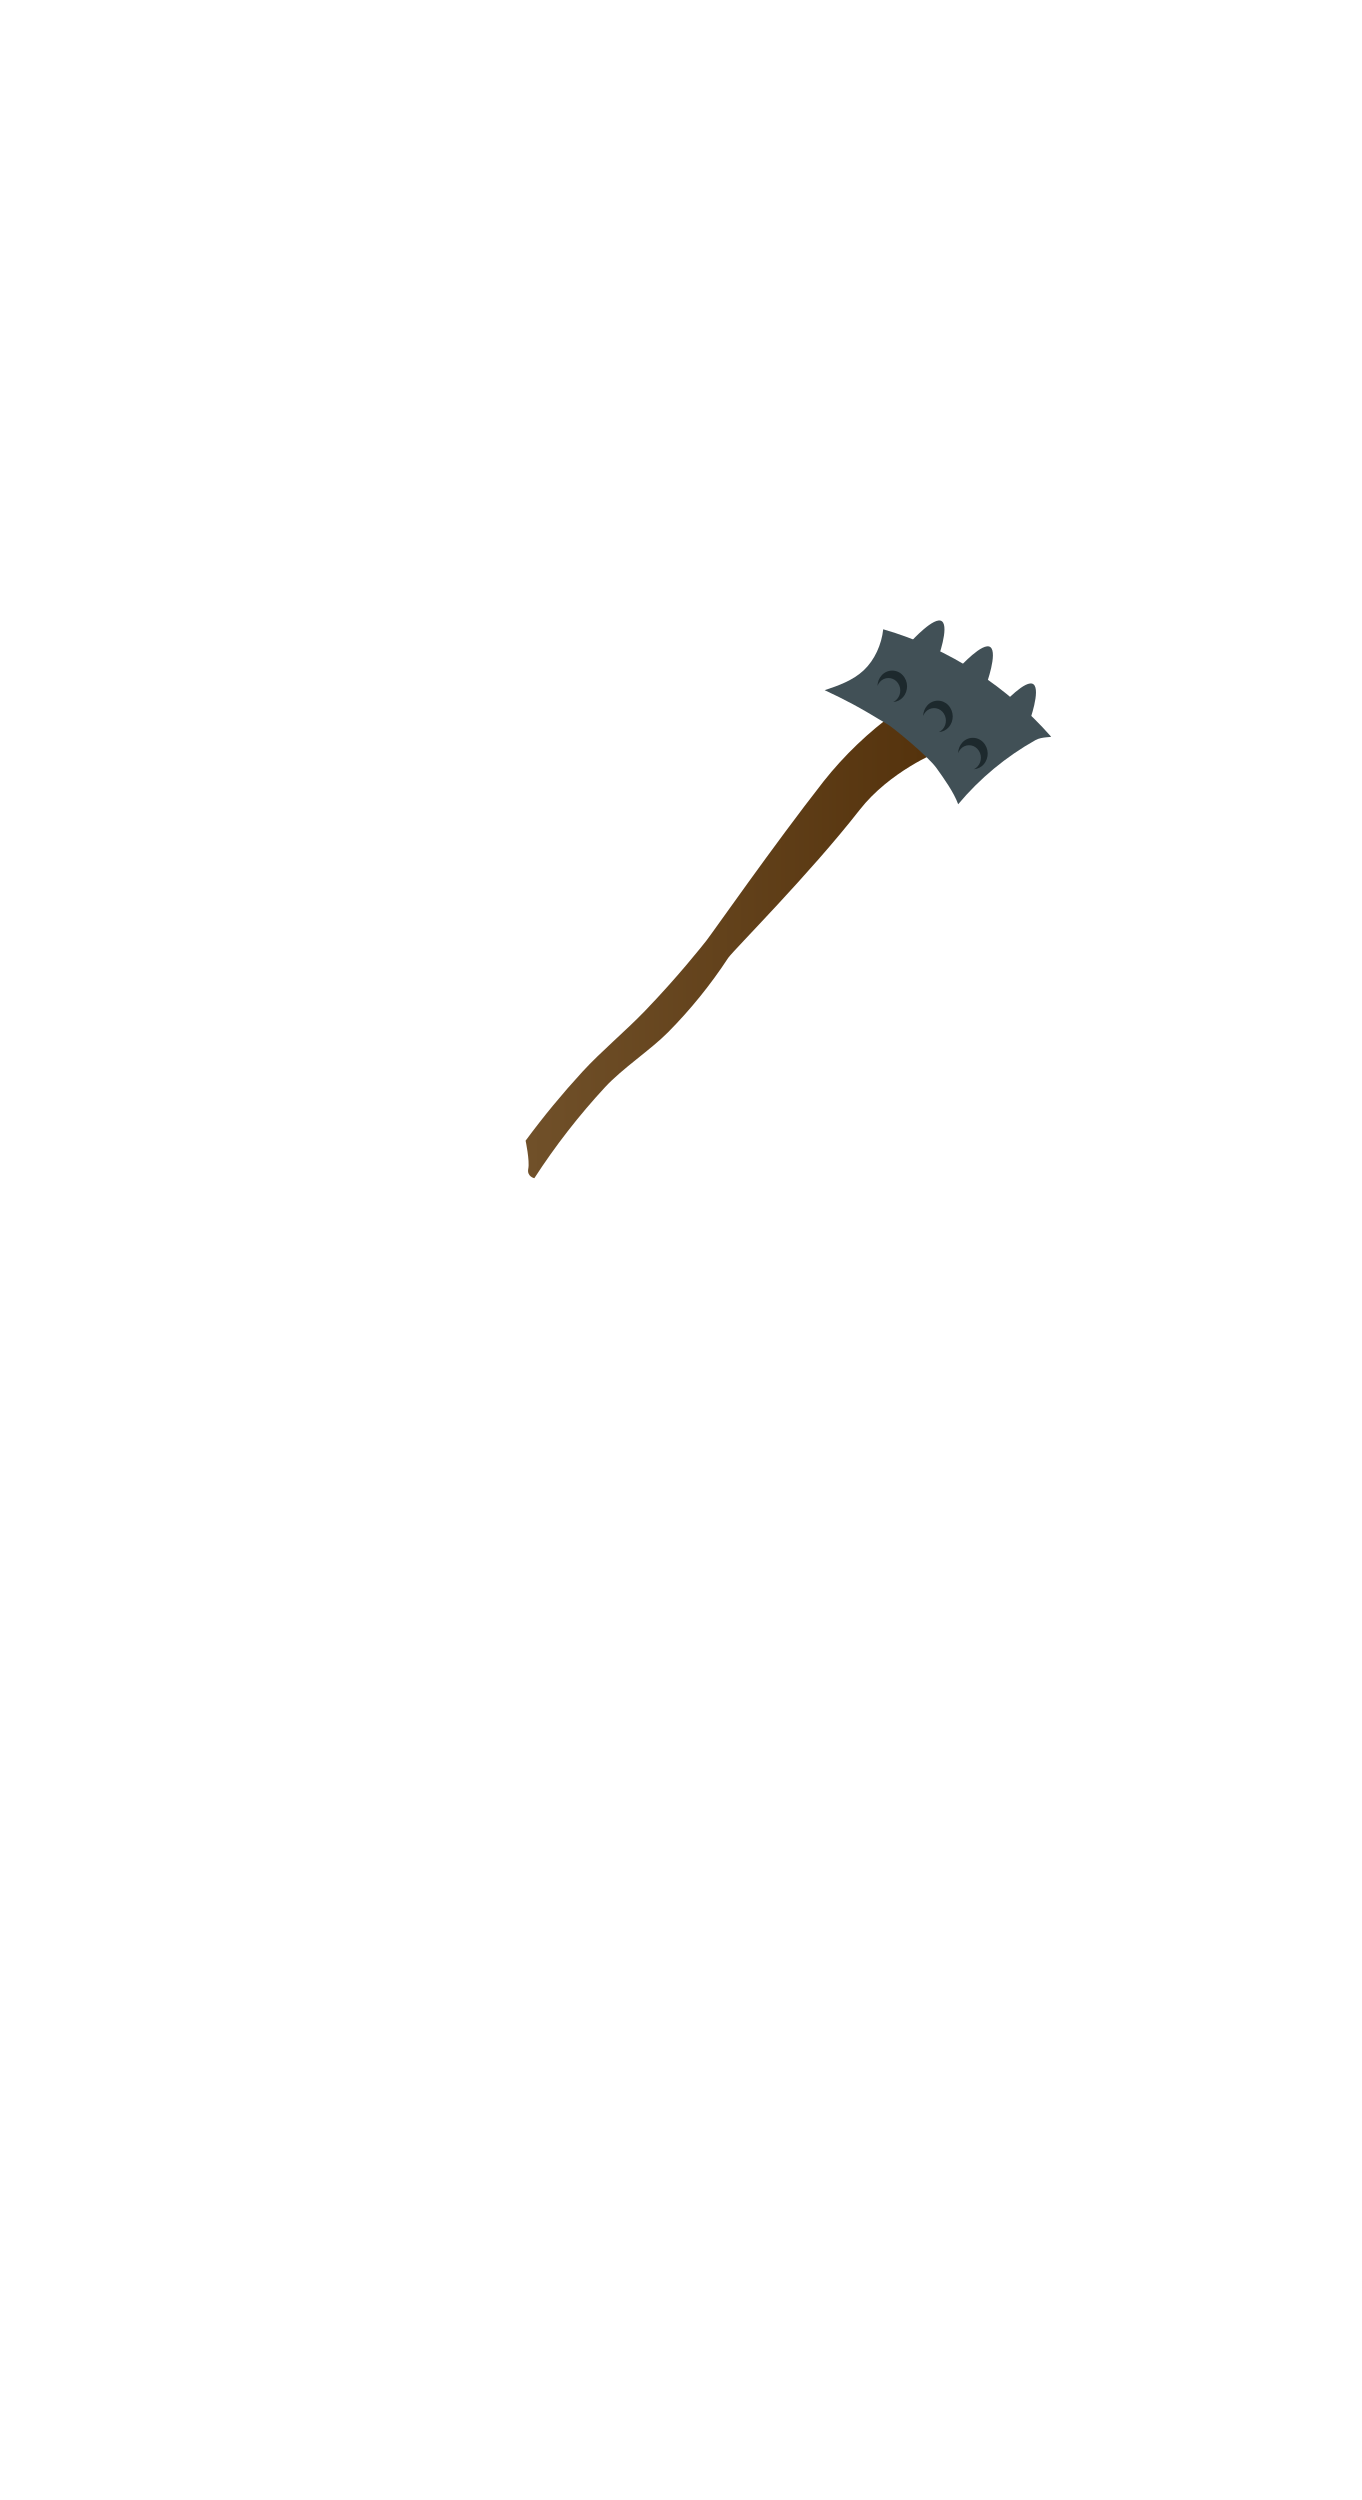
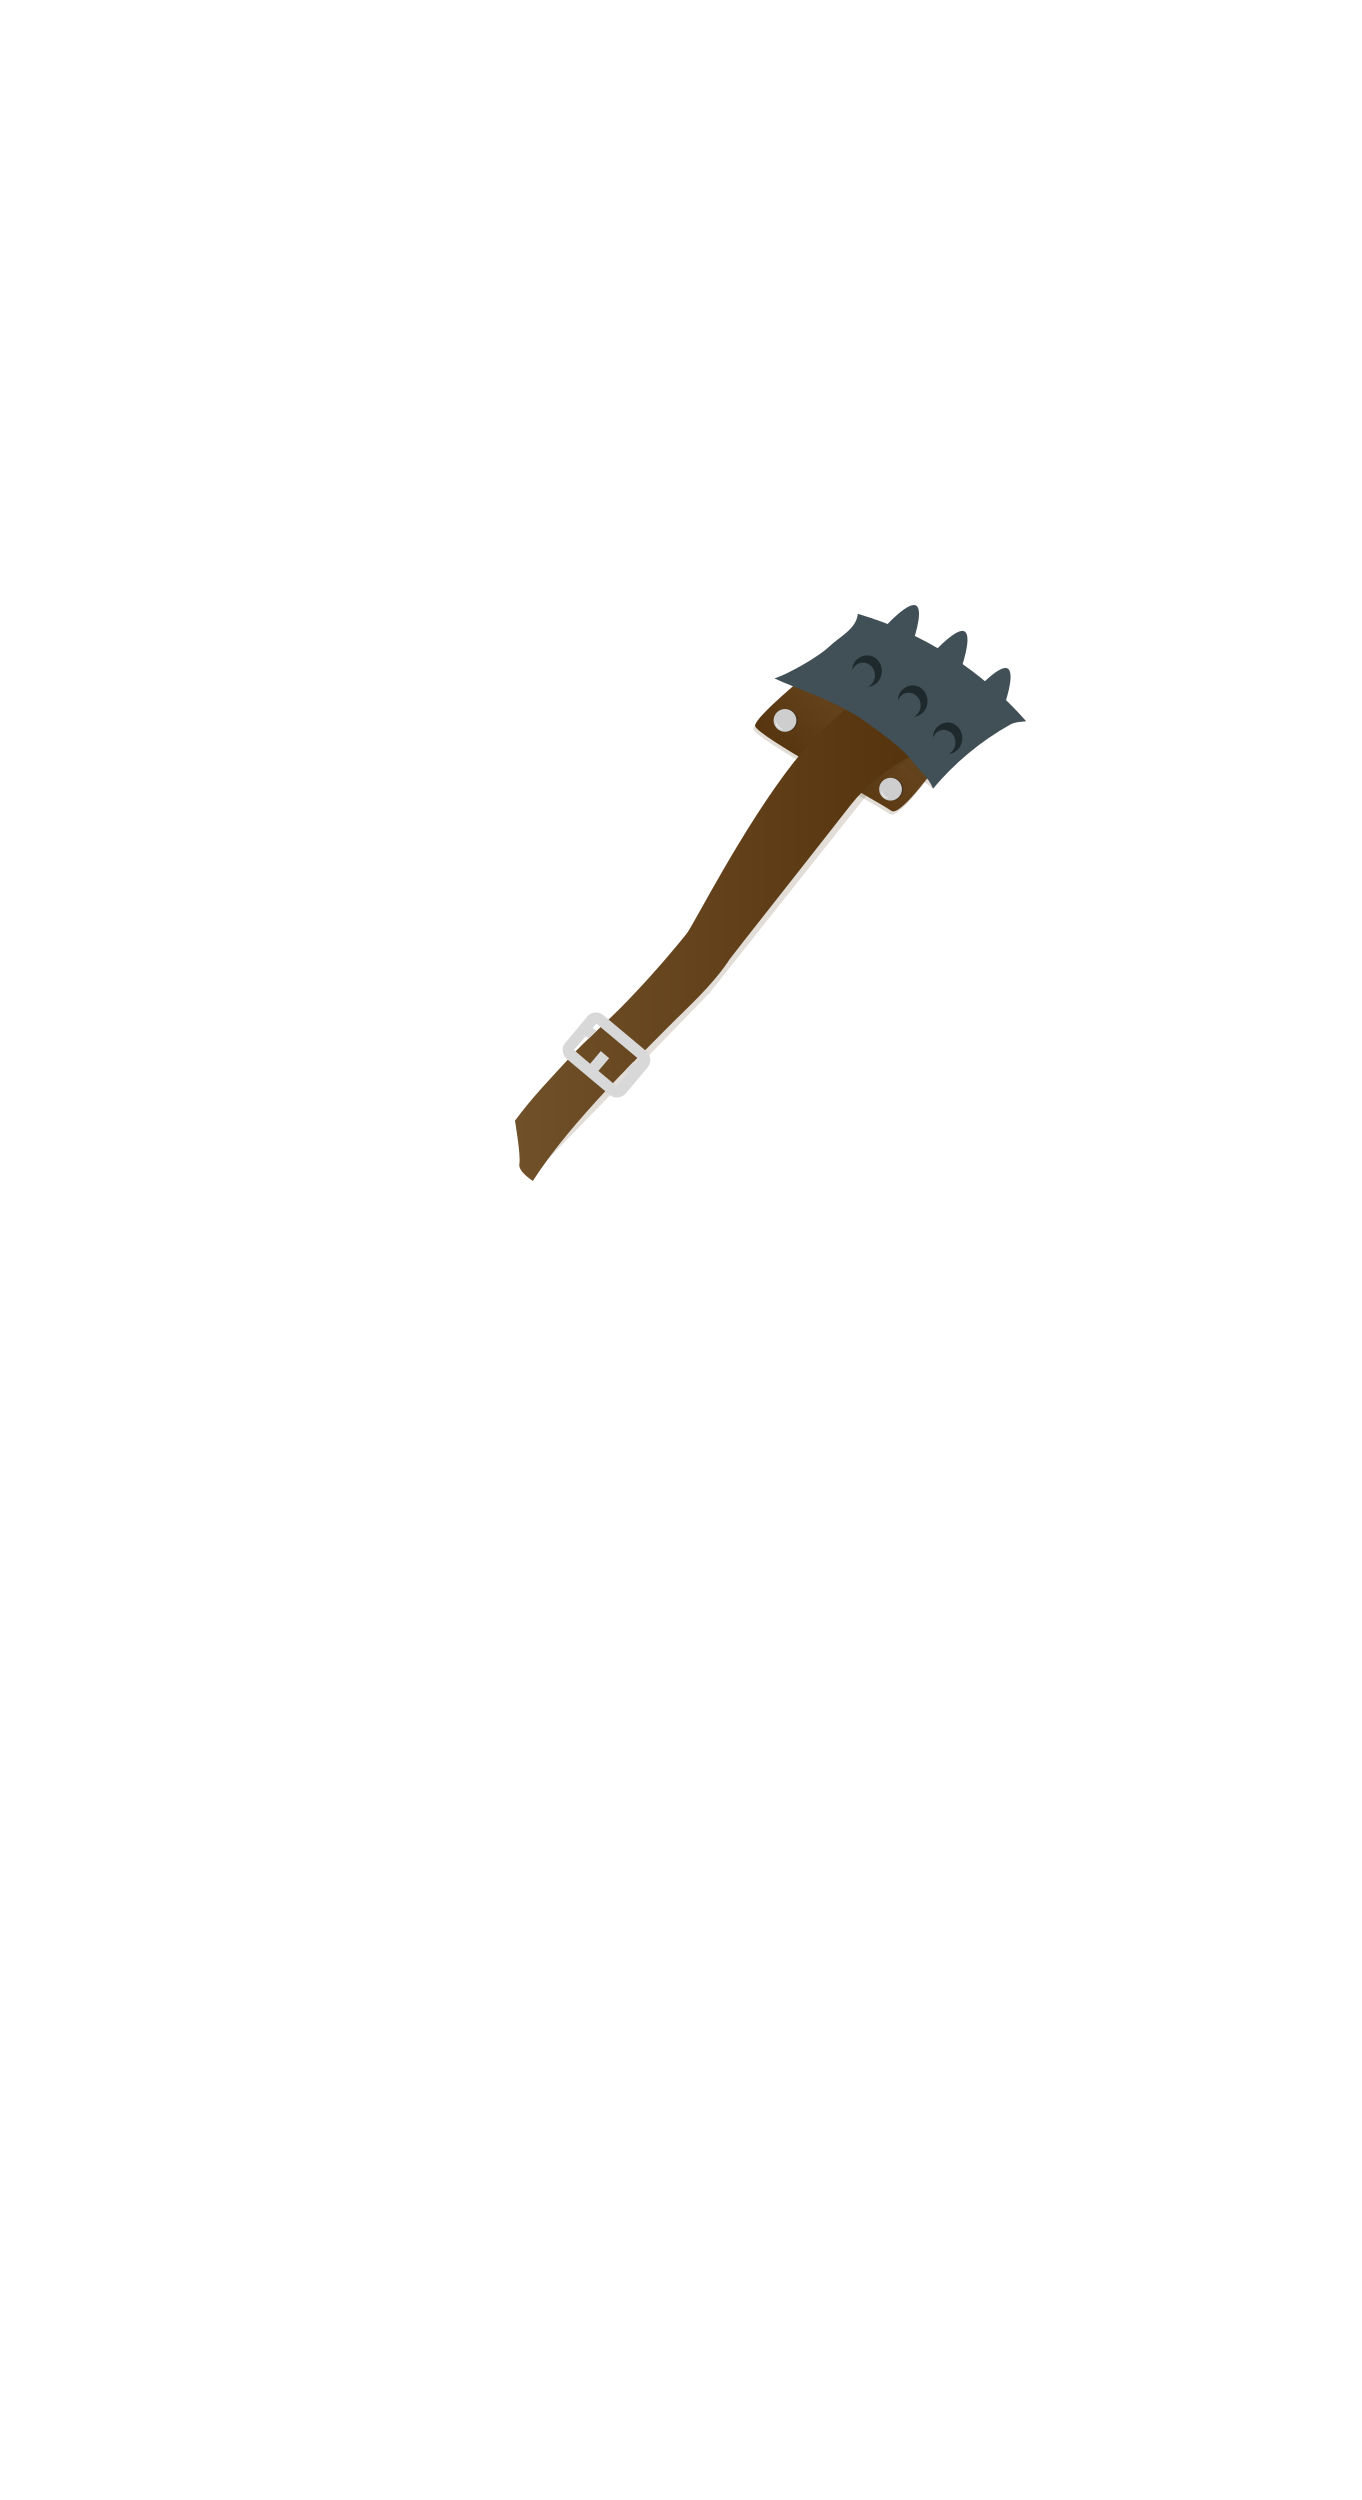
- <svg xmlns="http://www.w3.org/2000/svg" viewBox="0 0 837.33 1537">
-   <defs>
-     <style>.cls-1{fill:none;}.cls-2,.cls-3,.cls-4{fill-rule:evenodd;}.cls-2{fill:url(#linear-gradient);}.cls-3{fill:#415056;}.cls-4{fill:#1d292d;}</style>
-     <linearGradient id="linear-gradient" x1="323.14" y1="581.14" x2="576.6" y2="581.14" gradientUnits="userSpaceOnUse">
-       <stop offset="0.01" stop-color="#705029" />
-       <stop offset="1" stop-color="#54320c" />
-     </linearGradient>
-   </defs>
-   <g id="Layer_2" data-name="Layer 2">
+ <svg xmlns="http://www.w3.org/2000/svg" version="1.1" id="Layer_1" x="0px" y="0px" viewBox="0 0 837.3 1537" style="enable-background:new 0 0 837.3 1537;" xml:space="preserve">
+   <style type="text/css">
+ 	.st0{opacity:0.17;fill:#533413;enable-background:new    ;}
+ 	.st1{fill:url(#SVGID_1_);}
+ 	.st2{opacity:0.48;fill:#2D2D2D;}
+ 	.st3{fill:none;}
+ 	.st4{fill-rule:evenodd;clip-rule:evenodd;fill:url(#SVGID_00000092422930138191450770000016331115834878168240_);}
+ 	.st5{fill-rule:evenodd;clip-rule:evenodd;fill:#415056;}
+ 	.st6{fill-rule:evenodd;clip-rule:evenodd;fill:#1D292D;}
+ 	.st7{fill:#D8D8D8;}
+ 	.st8{fill:#CECECE;}
+ 	.st9{fill:#EDEDED;}
+ </style>
+   <path class="st0" d="M496.4,415.6c0,0-33.2,27-33.2,32.6c0,5.6,74.1,45.6,83.8,52.3c6,4.2,30.9-32.1,30.9-32.1l-65.8-47.8  L496.4,415.6z" />
+   <linearGradient id="SVGID_1_" gradientUnits="userSpaceOnUse" x1="561.153" y1="415.546" x2="492.969" y2="487.674">
+     <stop offset="1.000000e-02" style="stop-color:#705029" />
+     <stop offset="1" style="stop-color:#54320C" />
+   </linearGradient>
+   <path class="st1" d="M497.4,413.6c0,0-33.2,27-33.2,32.6c0,5.6,74.1,45.6,83.8,52.3c6,4.2,30.9-32.1,30.9-32.1l-65.8-47.8  L497.4,413.6z" />
+   <path class="st0" d="M476.2,417.1l25.8,10.5c0,0,21.3,12.2,26.9,19.6c5.6,7.3,44.7,37.7,44.7,37.7l1.2-10.4l-52.8-48.3L476.2,417.1z  " />
+   <polygon class="st0" points="564.8,460.7 531.4,490.7 436.2,610.5 327.8,722 328.2,714.2 527.3,482.6 561.8,458.4 " />
+   <circle class="st2" cx="483.6" cy="442.9" r="7" />
+   <circle class="st2" cx="548.5" cy="485.2" r="7" />
+   <g id="Layer_2_00000096757176229648353190000002314523449309160094_">
    <g id="base">
-       <rect class="cls-1" width="837.33" height="1537" />
+       <rect x="-2.6" y="-3.9" class="st3" width="837.3" height="1537" />
    </g>
    <g id="chest_03">
-       <path class="cls-2" d="M323.14,701.29a512.88,512.88,0,0,1,34.94-42.39c11.5-12.53,26.53-25,38.51-37.47,19.9-20.64,35-39.72,37.59-43,4.24-5.43,41.12-58.33,72.21-98.11A224.75,224.75,0,0,1,550.63,438a119.09,119.09,0,0,1,13.85,10.41,68.47,68.47,0,0,1,12.12,13.86S547,474.18,528.44,498c-30.8,39.46-77,85.69-80.72,90.87a293.39,293.39,0,0,1-37,45.76c-10.71,10.82-28.1,22.26-38.7,33.74a411.84,411.84,0,0,0-43.51,56s-4.71-1-3.73-5.83S323.14,701.29,323.14,701.29Z" />
-       <path class="cls-3" d="M543,386.88c-1,9.4-5.28,18.9-11.93,25.17S515.5,421.53,507,424.32c13.28,6.27,19.65,9.47,39.28,21.39,2.7,1.65,24.05,18.85,29.61,26.69,4.44,6.25,10.57,14.74,13.19,22.05A171.37,171.37,0,0,1,636.64,455c4-2.25,10.48-1.54,9.45-2.23a224.27,224.27,0,0,0-45.66-39.54A213.78,213.78,0,0,0,543,386.88Z" />
-       <path class="cls-3" d="M560.21,394.3S574.6,378.38,579.14,382s-2.53,22.92-2.53,22.92Z" />
-       <path class="cls-3" d="M590,410.17s14.4-15.92,18.93-12.28-2.53,22.92-2.53,22.92Z" />
-       <path class="cls-3" d="M616.47,433s14.4-15.92,18.93-12.28-2.52,22.92-2.52,22.92Z" />
-       <path class="cls-4" d="M542,415.24a9.91,9.91,0,0,0-2.52,6.47,7.66,7.66,0,0,1,1.52-2.53,7,7,0,0,1,10.25-.19,8,8,0,0,1,.2,10.9,7.34,7.34,0,0,1-2.32,1.72,8.79,8.79,0,0,0,6-2.93,10.12,10.12,0,0,0-.25-13.68A8.72,8.72,0,0,0,542,415.24Z" />
-       <path class="cls-4" d="M570.07,433.73a10,10,0,0,0-2.52,6.48,7.71,7.71,0,0,1,1.52-2.54,7,7,0,0,1,10.25-.18,8.07,8.07,0,0,1,.2,10.9,7.27,7.27,0,0,1-2.32,1.71,8.84,8.84,0,0,0,6-2.92,10.12,10.12,0,0,0-.25-13.68A8.72,8.72,0,0,0,570.07,433.73Z" />
-       <path class="cls-4" d="M591.58,456.57a9.92,9.92,0,0,0-2.53,6.48,7.74,7.74,0,0,1,1.53-2.54,6.94,6.94,0,0,1,10.24-.18,8,8,0,0,1,.2,10.89,7,7,0,0,1-2.32,1.72,8.8,8.8,0,0,0,6-2.92,10.11,10.11,0,0,0-.25-13.68A8.71,8.71,0,0,0,591.58,456.57Z" />
+       <linearGradient id="SVGID_00000170250018587953038520000013639452302562631857_" gradientUnits="userSpaceOnUse" x1="316.553" y1="-2684.431" x2="571.195" y2="-2684.431" gradientTransform="matrix(1 0 0 -1 0 -2108)">
+         <stop offset="1.000000e-02" style="stop-color:#705029" />
+         <stop offset="1" style="stop-color:#54320C" />
+       </linearGradient>
+       <path style="fill-rule:evenodd;clip-rule:evenodd;fill:url(#SVGID_00000170250018587953038520000013639452302562631857_);" d="    M316.6,689c10.9-14.7,21-25,33.4-38.5c11.5-12.5,23.3-22.2,35.3-34.7c19.9-20.6,34.4-38.7,37-42c4.2-5.4,34.3-65,65.4-104.8    c12.7-16.1,27.6-30.3,44.2-42.3c4.9,3.1,22.9,14.8,27.2,18.6c4.6,4.1,8.7,8.7,12.1,13.9c0,0-29.6,11.9-48.2,35.7    c-30.8,39.5-70.5,89.5-74.3,94.7c-10.8,16.5-25.8,29.5-39.6,43.5c-10.7,10.8-26.1,26-36.7,37.5c-16.1,17.4-31.9,35.5-44.8,55.4    c0,0-9.3-5.7-8.3-10.5S316.6,689,316.6,689z" />
+       <path class="st5" d="M527.4,377.4c-1,9.4-11.1,13.9-17.7,20.2c-6.6,6.3-25,16.7-33.5,19.5c13.3,6.3,31.2,11.3,50.9,23.2    c2.7,1.6,27.2,18.7,32.8,26.5c4.4,6.2,11.1,10.8,13.7,18.1c13.3-15.9,29.4-29.3,47.6-39.5c4-2.2,10.5-1.5,9.5-2.2    C617.3,428,602,414.7,585,403.7C567.1,392.2,547.7,383.3,527.4,377.4z" />
+       <path class="st5" d="M544.6,384.8c0,0,14.4-15.9,18.9-12.3s-2.5,22.9-2.5,22.9L544.6,384.8z" />
+       <path class="st5" d="M574.4,400.7c0,0,14.4-15.9,18.9-12.3s-2.5,22.9-2.5,22.9L574.4,400.7z" />
+       <path class="st5" d="M600.9,423.5c0,0,14.4-15.9,18.9-12.3s-2.5,22.9-2.5,22.9L600.9,423.5z" />
+       <path class="st6" d="M526.4,405.7c-1.6,1.8-2.5,4.1-2.5,6.5c0.3-0.9,0.9-1.8,1.5-2.5c2.6-2.9,7-3.1,9.9-0.5    c0.1,0.1,0.2,0.2,0.4,0.4c2.9,3,3,7.8,0.2,10.9c-0.7,0.7-1.4,1.3-2.3,1.7c2.3-0.1,4.5-1.2,6-2.9c3.5-3.9,3.4-9.9-0.2-13.7    c-3.3-3.5-8.8-3.6-12.3-0.3C526.8,405.3,526.6,405.5,526.4,405.7z" />
+       <path class="st6" d="M554.5,424.2c-1.6,1.8-2.5,4.1-2.5,6.5c0.3-0.9,0.9-1.8,1.5-2.5c2.6-2.9,7-3.1,9.9-0.5    c0.1,0.1,0.2,0.2,0.4,0.4c2.9,3,3,7.8,0.2,10.9c-0.7,0.7-1.4,1.3-2.3,1.7c2.3-0.2,4.5-1.2,6-2.9c3.5-3.9,3.4-9.9-0.2-13.7    c-3.3-3.5-8.8-3.7-12.3-0.3C554.8,423.8,554.6,424,554.5,424.2z" />
+       <path class="st6" d="M576,447.1c-1.6,1.8-2.5,4.1-2.5,6.5c0.3-0.9,0.9-1.8,1.5-2.5c2.5-2.9,6.9-3.1,9.8-0.6    c0.2,0.1,0.3,0.3,0.4,0.4c2.9,3,3,7.8,0.2,10.9c-0.6,0.7-1.4,1.3-2.3,1.7c2.3-0.1,4.5-1.2,6-2.9c3.5-3.9,3.4-9.9-0.2-13.7    c-3.3-3.5-8.8-3.7-12.3-0.3C576.3,446.7,576.2,446.9,576,447.1z" />
    </g>
  </g>
+   <path class="st7" d="M399.8,651c-0.2-1.8-1.1-3.5-2.4-4.7l-26.5-22.2c-3-2.5-7.4-2.1-9.8,0.8l-13.6,16.3c-1.2,1.4-1.7,3.2-1.5,5.1  c0.2,1.8,1.1,3.5,2.4,4.7l26.5,22.2c1.4,1.2,3.2,1.7,5.1,1.5c1.8-0.2,3.5-1.1,4.7-2.4l13.6-16.2c0.1-0.3,0.4-0.5,0.5-0.8  C399.6,654.1,400,652.5,399.8,651z M390.6,654.1l-1.3-1.2c-0.2,0.4-4.2,4.3-4.4,4.7l1.6,1.4l-7.4,8.8l-11.2-9.4l6.6-7.8l-5.1-4.4  l-6.6,7.8l-10-8.5l7.4-8.5l1.9,1.4c0.8-0.9,4.5-4.4,4.8-4.8l-2.6-1.6l2.3-2.7l26.4,22.1L390.6,654.1z" />
+   <circle class="st8" cx="482.6" cy="442.9" r="7" />
+   <circle class="st8" cx="547.5" cy="485.2" r="7" />
+   <g>
+     <path class="st9" d="M477,443.3c0.1,0.6,0.3,1.2,0.6,1.7c0.3,0.5,0.5,1,0.9,1.4c0.4,0.4,0.8,0.8,1.3,1.1c0.5,0.3,1,0.6,1.6,0.9   c-0.3,0-0.6,0-0.9-0.1c-0.3-0.1-0.6-0.1-0.9-0.3c-0.6-0.2-1.1-0.6-1.6-1.1C477.1,445.9,476.7,444.5,477,443.3z" />
+   </g>
+   <g>
+     <path class="st9" d="M541.9,485.7c0.1,0.6,0.3,1.2,0.6,1.7c0.3,0.5,0.5,1,0.9,1.4c0.4,0.4,0.8,0.8,1.3,1.1c0.5,0.3,1,0.6,1.6,0.9   c-0.3,0-0.6,0-0.9-0.1c-0.3-0.1-0.6-0.1-0.9-0.3c-0.6-0.2-1.1-0.6-1.6-1.1C542,488.3,541.6,486.9,541.9,485.7z" />
+   </g>
</svg>
